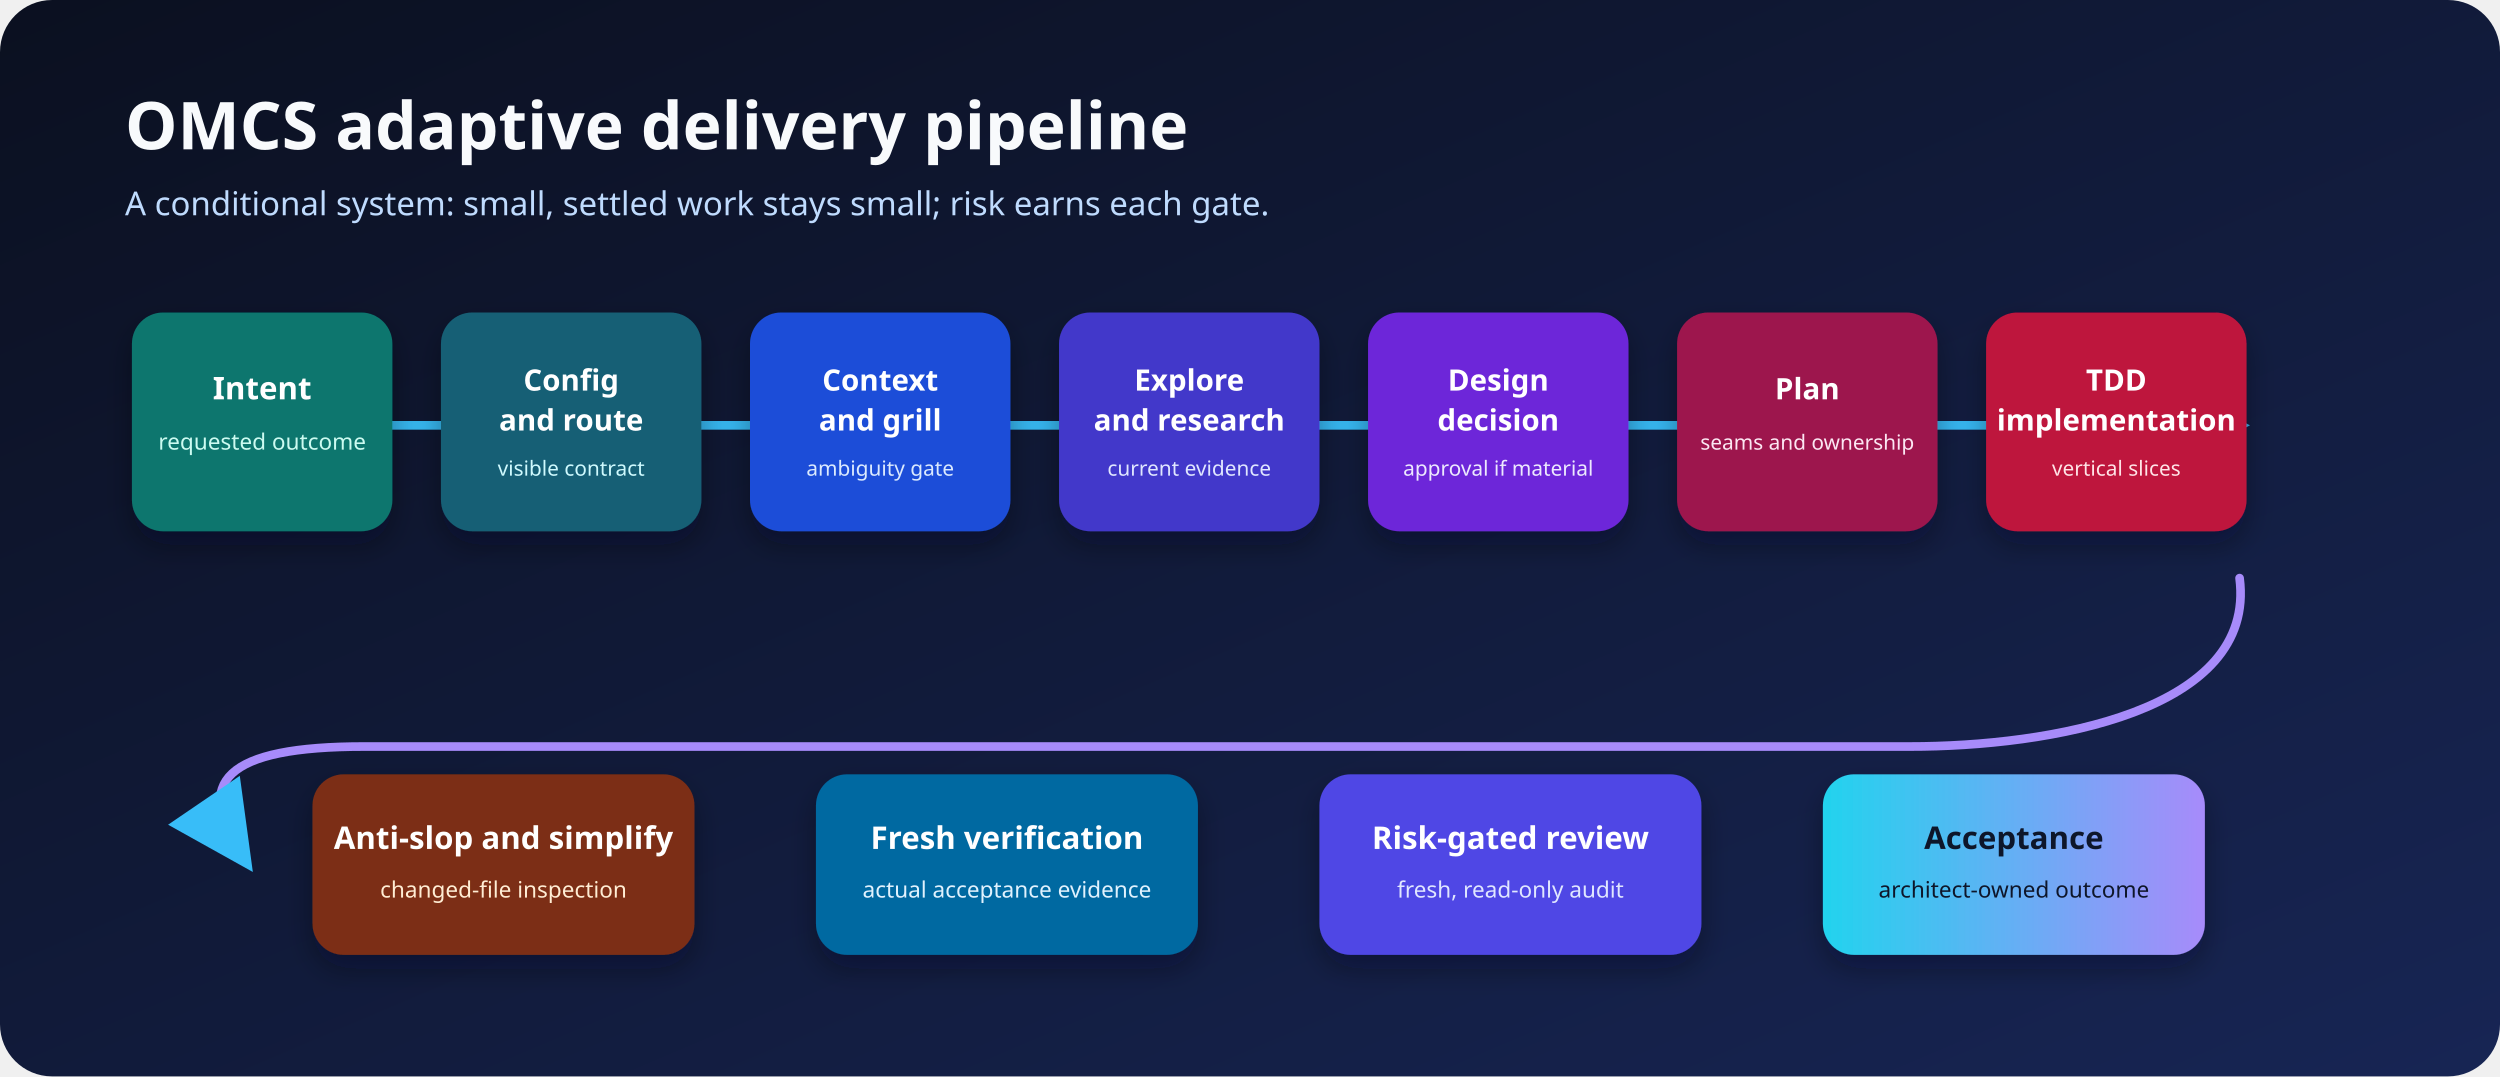
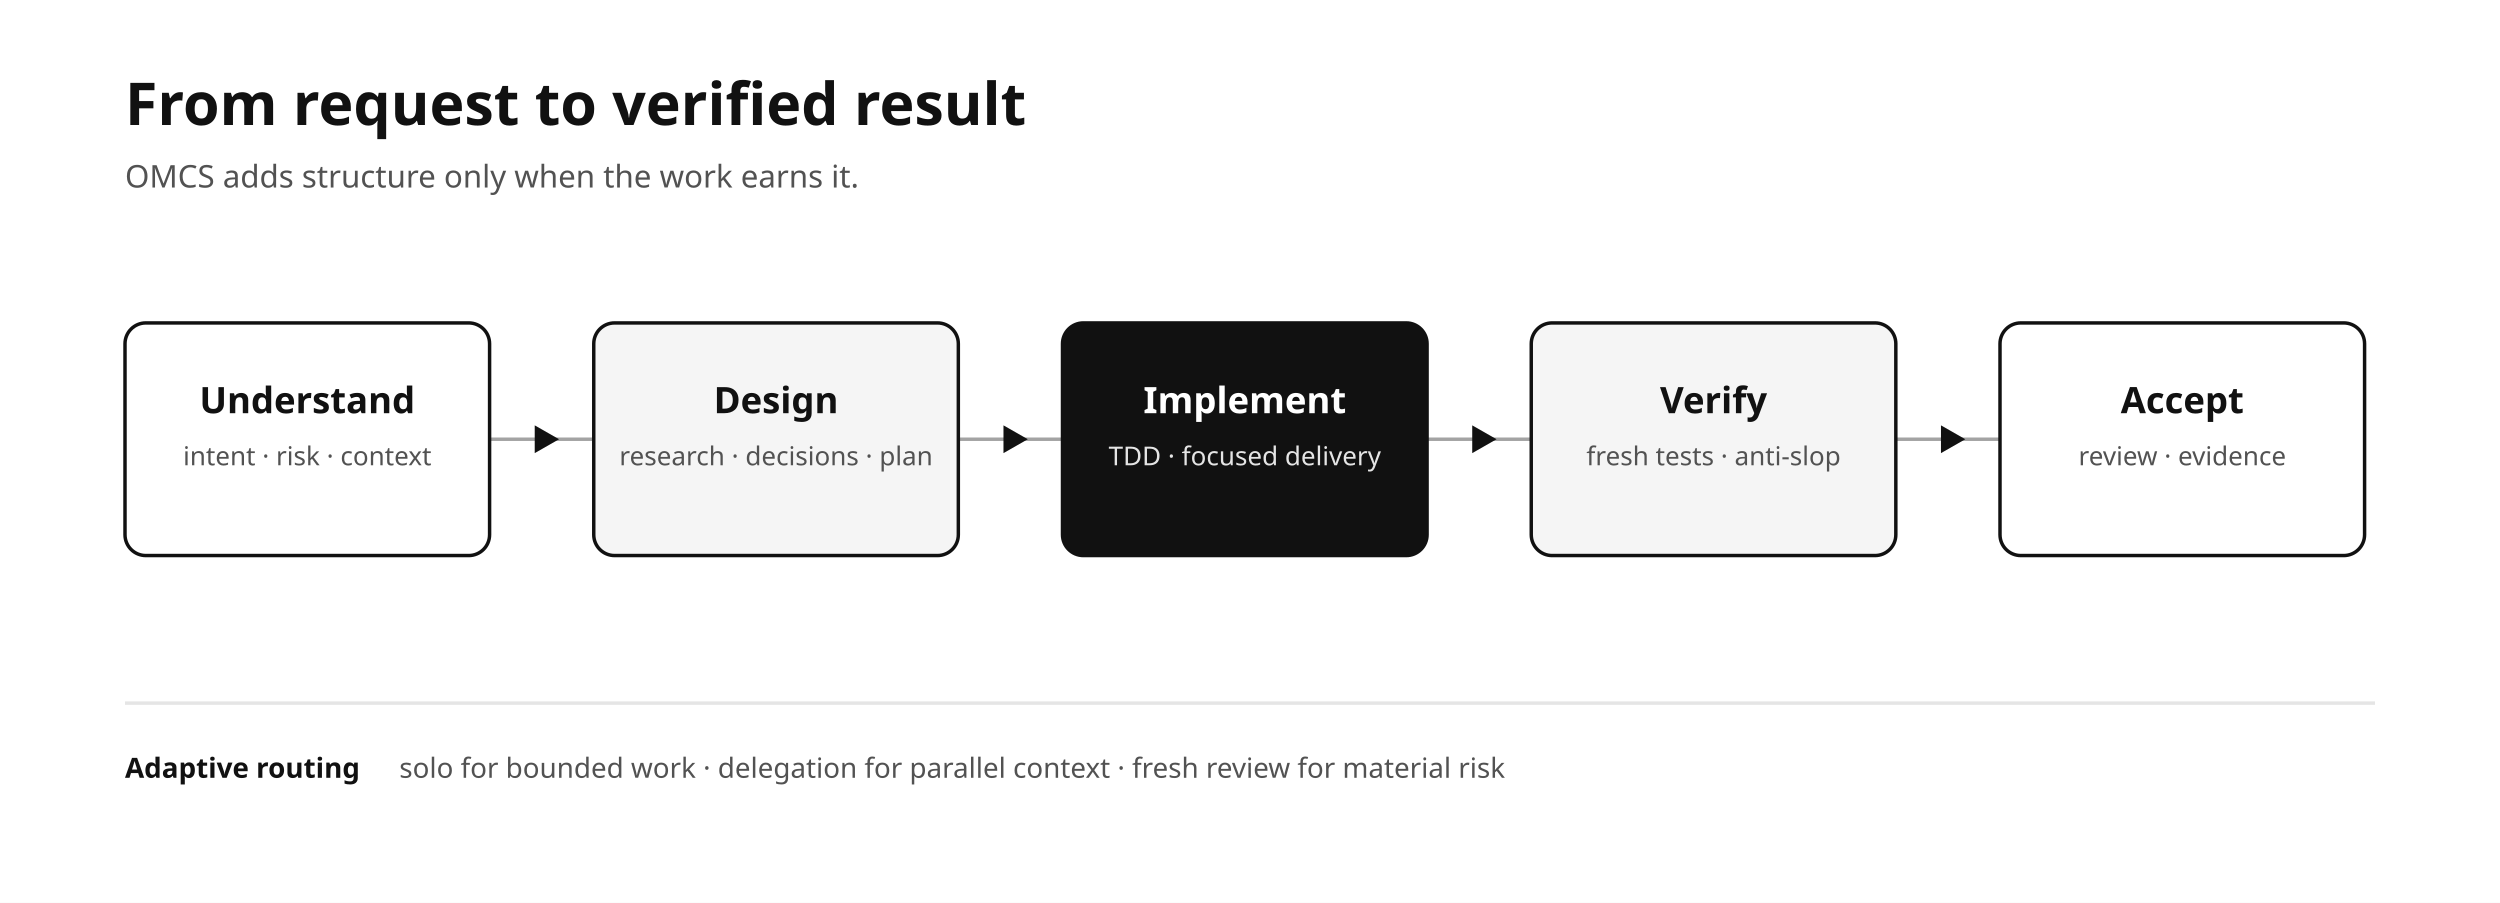
- <svg xmlns="http://www.w3.org/2000/svg" viewBox="0 0 1440 620" role="img" aria-labelledby="title desc">
-   <defs>
-     <linearGradient id="bg" x1="0" x2="1" y1="0" y2="1">
-       <stop stop-color="#0B1020" />
-       <stop offset="1" stop-color="#172554" />
-     </linearGradient>
-     <linearGradient id="accent" x1="0" x2="1">
-       <stop stop-color="#22D3EE" />
-       <stop offset="1" stop-color="#A78BFA" />
-     </linearGradient>
-     <filter id="shadow" x="-20%" y="-20%" width="140%" height="150%">
-       <feDropShadow dx="0" dy="8" stdDeviation="8" flood-color="#020617" flood-opacity=".34" />
-     </filter>
-     <marker id="arrow" markerWidth="10" markerHeight="10" refX="8" refY="5" orient="auto">
-       <path d="M0 0 L10 5 L0 10 Z" fill="#38BDF8" />
-     </marker>
-   </defs>
-   <rect width="1440" height="620" rx="30" fill="url(#bg)" />
-   <text x="72" y="86" font-family="ui-sans-serif, system-ui, sans-serif" font-size="38" font-weight="700" fill="#F8FAFC">OMCS adaptive delivery pipeline</text>
-   <text x="72" y="124" font-family="ui-sans-serif, system-ui, sans-serif" font-size="19" fill="#BFDBFE">A conditional system: small, settled work stays small; risk earns each gate.</text>
-   <path d="M148 245 H1286" stroke="#38BDF8" stroke-width="5" stroke-linecap="round" marker-end="url(#arrow)" opacity=".95" />
-   <g font-family="ui-sans-serif, system-ui, sans-serif" text-anchor="middle" filter="url(#shadow)">
-     <g transform="translate(76 180)">
-       <rect width="150" height="126" rx="18" fill="#0F766E" />
-       <text x="75" y="50" font-size="18" font-weight="700" fill="white">Intent</text>
-       <text x="75" y="79" font-size="13" fill="#CCFBF1">requested outcome</text>
+ <svg xmlns="http://www.w3.org/2000/svg" viewBox="0 0 1440 520" role="img" aria-labelledby="title desc">
+   <rect width="1440" height="520" fill="#FFFFFF" />
+   <text x="72" y="72" font-family="ui-sans-serif, system-ui, sans-serif" font-size="34" font-weight="700" fill="#111111">From request to verified result</text>
+   <text x="72" y="108" font-family="ui-sans-serif, system-ui, sans-serif" font-size="18" fill="#525252">OMCS adds structure only when the work earns it.</text>
+   <line x1="115" y1="253" x2="1320" y2="253" stroke="#A3A3A3" stroke-width="2" />
+   <g font-family="ui-sans-serif, system-ui, sans-serif" text-anchor="middle">
+     <g transform="translate(72 186)">
+       <rect width="210" height="134" rx="12" fill="#FFFFFF" stroke="#111111" stroke-width="2" />
+       <text x="105" y="52" font-size="21" font-weight="700" fill="#111111">Understand</text>
+       <text x="105" y="82" font-size="15" fill="#525252">intent · risk · context</text>
    </g>
-     <g transform="translate(254 180)">
-       <rect width="150" height="126" rx="18" fill="#155E75" />
-       <text x="75" y="45" font-size="17" font-weight="700" fill="white">Config</text>
-       <text x="75" y="68" font-size="17" font-weight="700" fill="white">and route</text>
-       <text x="75" y="94" font-size="12" fill="#CFFAFE">visible contract</text>
+     <g transform="translate(342 186)">
+       <rect width="210" height="134" rx="12" fill="#F5F5F5" stroke="#111111" stroke-width="2" />
+       <text x="105" y="52" font-size="21" font-weight="700" fill="#111111">Design</text>
+       <text x="105" y="82" font-size="15" fill="#525252">research · decisions · plan</text>
    </g>
-     <g transform="translate(432 180)">
-       <rect width="150" height="126" rx="18" fill="#1D4ED8" />
-       <text x="75" y="45" font-size="17" font-weight="700" fill="white">Context</text>
-       <text x="75" y="68" font-size="17" font-weight="700" fill="white">and grill</text>
-       <text x="75" y="94" font-size="12" fill="#DBEAFE">ambiguity gate</text>
+     <g transform="translate(612 186)">
+       <rect width="210" height="134" rx="12" fill="#111111" stroke="#111111" stroke-width="2" />
+       <text x="105" y="52" font-size="21" font-weight="700" fill="#FFFFFF">Implement</text>
+       <text x="105" y="82" font-size="15" fill="#E5E5E5">TDD · focused delivery</text>
    </g>
-     <g transform="translate(610 180)">
-       <rect width="150" height="126" rx="18" fill="#4338CA" />
-       <text x="75" y="45" font-size="17" font-weight="700" fill="white">Explore</text>
-       <text x="75" y="68" font-size="17" font-weight="700" fill="white">and research</text>
-       <text x="75" y="94" font-size="12" fill="#E0E7FF">current evidence</text>
+     <g transform="translate(882 186)">
+       <rect width="210" height="134" rx="12" fill="#F5F5F5" stroke="#111111" stroke-width="2" />
+       <text x="105" y="52" font-size="21" font-weight="700" fill="#111111">Verify</text>
+       <text x="105" y="82" font-size="15" fill="#525252">fresh tests · anti-slop</text>
    </g>
-     <g transform="translate(788 180)">
-       <rect width="150" height="126" rx="18" fill="#6D28D9" />
-       <text x="75" y="45" font-size="17" font-weight="700" fill="white">Design</text>
-       <text x="75" y="68" font-size="17" font-weight="700" fill="white">decision</text>
-       <text x="75" y="94" font-size="12" fill="#EDE9FE">approval if material</text>
-     </g>
-     <g transform="translate(966 180)">
-       <rect width="150" height="126" rx="18" fill="#9D174D" />
-       <text x="75" y="50" font-size="17" font-weight="700" fill="white">Plan</text>
-       <text x="75" y="79" font-size="12" fill="#FCE7F3">seams and ownership</text>
-     </g>
-     <g transform="translate(1144 180)">
-       <rect width="150" height="126" rx="18" fill="#BE123C" />
-       <text x="75" y="45" font-size="17" font-weight="700" fill="white">TDD</text>
-       <text x="75" y="68" font-size="17" font-weight="700" fill="white">implementation</text>
-       <text x="75" y="94" font-size="12" fill="#FFE4E6">vertical slices</text>
+     <g transform="translate(1152 186)">
+       <rect width="210" height="134" rx="12" fill="#FFFFFF" stroke="#111111" stroke-width="2" />
+       <text x="105" y="52" font-size="21" font-weight="700" fill="#111111">Accept</text>
+       <text x="105" y="82" font-size="15" fill="#525252">review · evidence</text>
    </g>
  </g>
-   <path d="M1290 333 C1300 410 1180 430 1100 430 H210 C130 430 110 450 140 494" fill="none" stroke="#A78BFA" stroke-width="5" stroke-linecap="round" marker-end="url(#arrow)" />
-   <g font-family="ui-sans-serif, system-ui, sans-serif" text-anchor="middle" filter="url(#shadow)">
-     <g transform="translate(180 446)">
-       <rect width="220" height="104" rx="18" fill="#7C2D12" />
-       <text x="110" y="43" font-size="18" font-weight="700" fill="white">Anti-slop and simplify</text>
-       <text x="110" y="71" font-size="13" fill="#FFEDD5">changed-file inspection</text>
-     </g>
-     <g transform="translate(470 446)">
-       <rect width="220" height="104" rx="18" fill="#0369A1" />
-       <text x="110" y="43" font-size="18" font-weight="700" fill="white">Fresh verification</text>
-       <text x="110" y="71" font-size="13" fill="#E0F2FE">actual acceptance evidence</text>
-     </g>
-     <g transform="translate(760 446)">
-       <rect width="220" height="104" rx="18" fill="#4F46E5" />
-       <text x="110" y="43" font-size="18" font-weight="700" fill="white">Risk-gated review</text>
-       <text x="110" y="71" font-size="13" fill="#E0E7FF">fresh, read-only audit</text>
-     </g>
-     <g transform="translate(1050 446)">
-       <rect width="220" height="104" rx="18" fill="url(#accent)" />
-       <text x="110" y="43" font-size="18" font-weight="700" fill="#0F172A">Acceptance</text>
-       <text x="110" y="71" font-size="13" fill="#0F172A">architect-owned outcome</text>
-     </g>
+   <g fill="#111111">
+     <path d="M322 253 l-14 -8 v16 z" />
+     <path d="M592 253 l-14 -8 v16 z" />
+     <path d="M862 253 l-14 -8 v16 z" />
+     <path d="M1132 253 l-14 -8 v16 z" />
  </g>
+   <line x1="72" y1="405" x2="1368" y2="405" stroke="#E5E5E5" stroke-width="2" />
+   <text x="72" y="448" font-family="ui-sans-serif, system-ui, sans-serif" font-size="16" font-weight="700" fill="#111111">Adaptive routing</text>
+   <text x="230" y="448" font-family="ui-sans-serif, system-ui, sans-serif" font-size="16" fill="#525252">solo for bounded work · delegation for parallel context · fresh review for material risk</text>
</svg>
